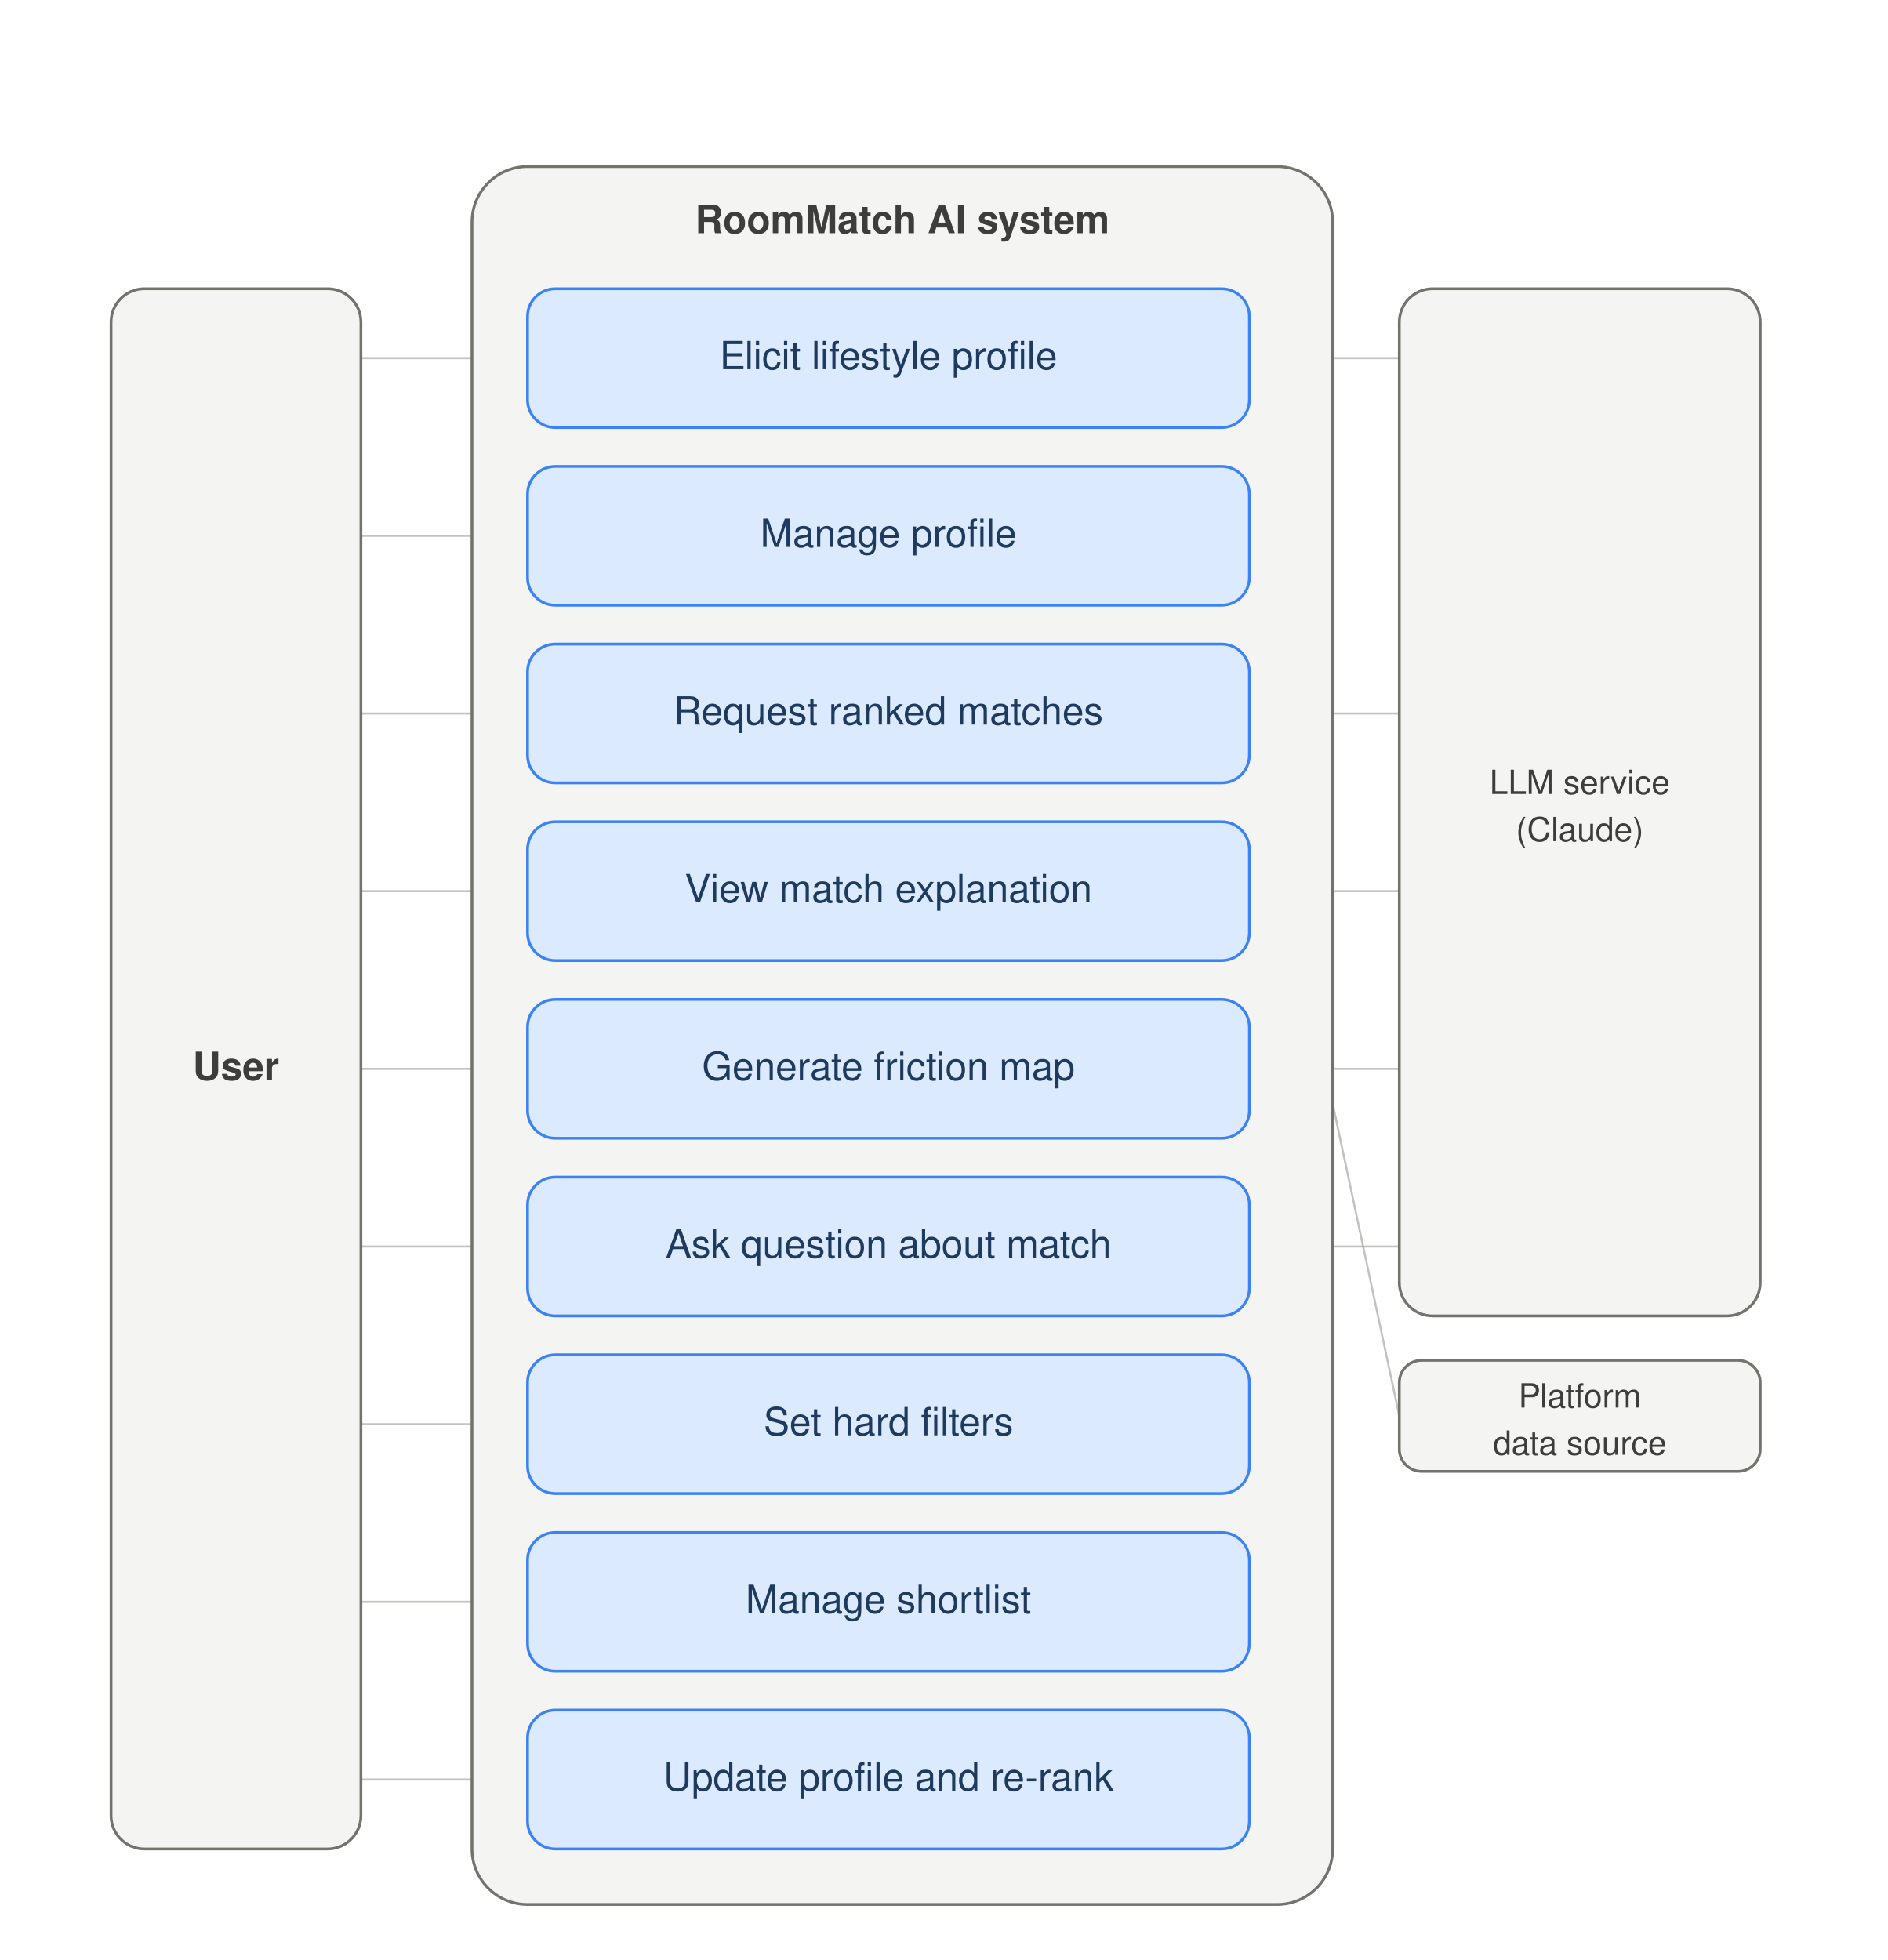
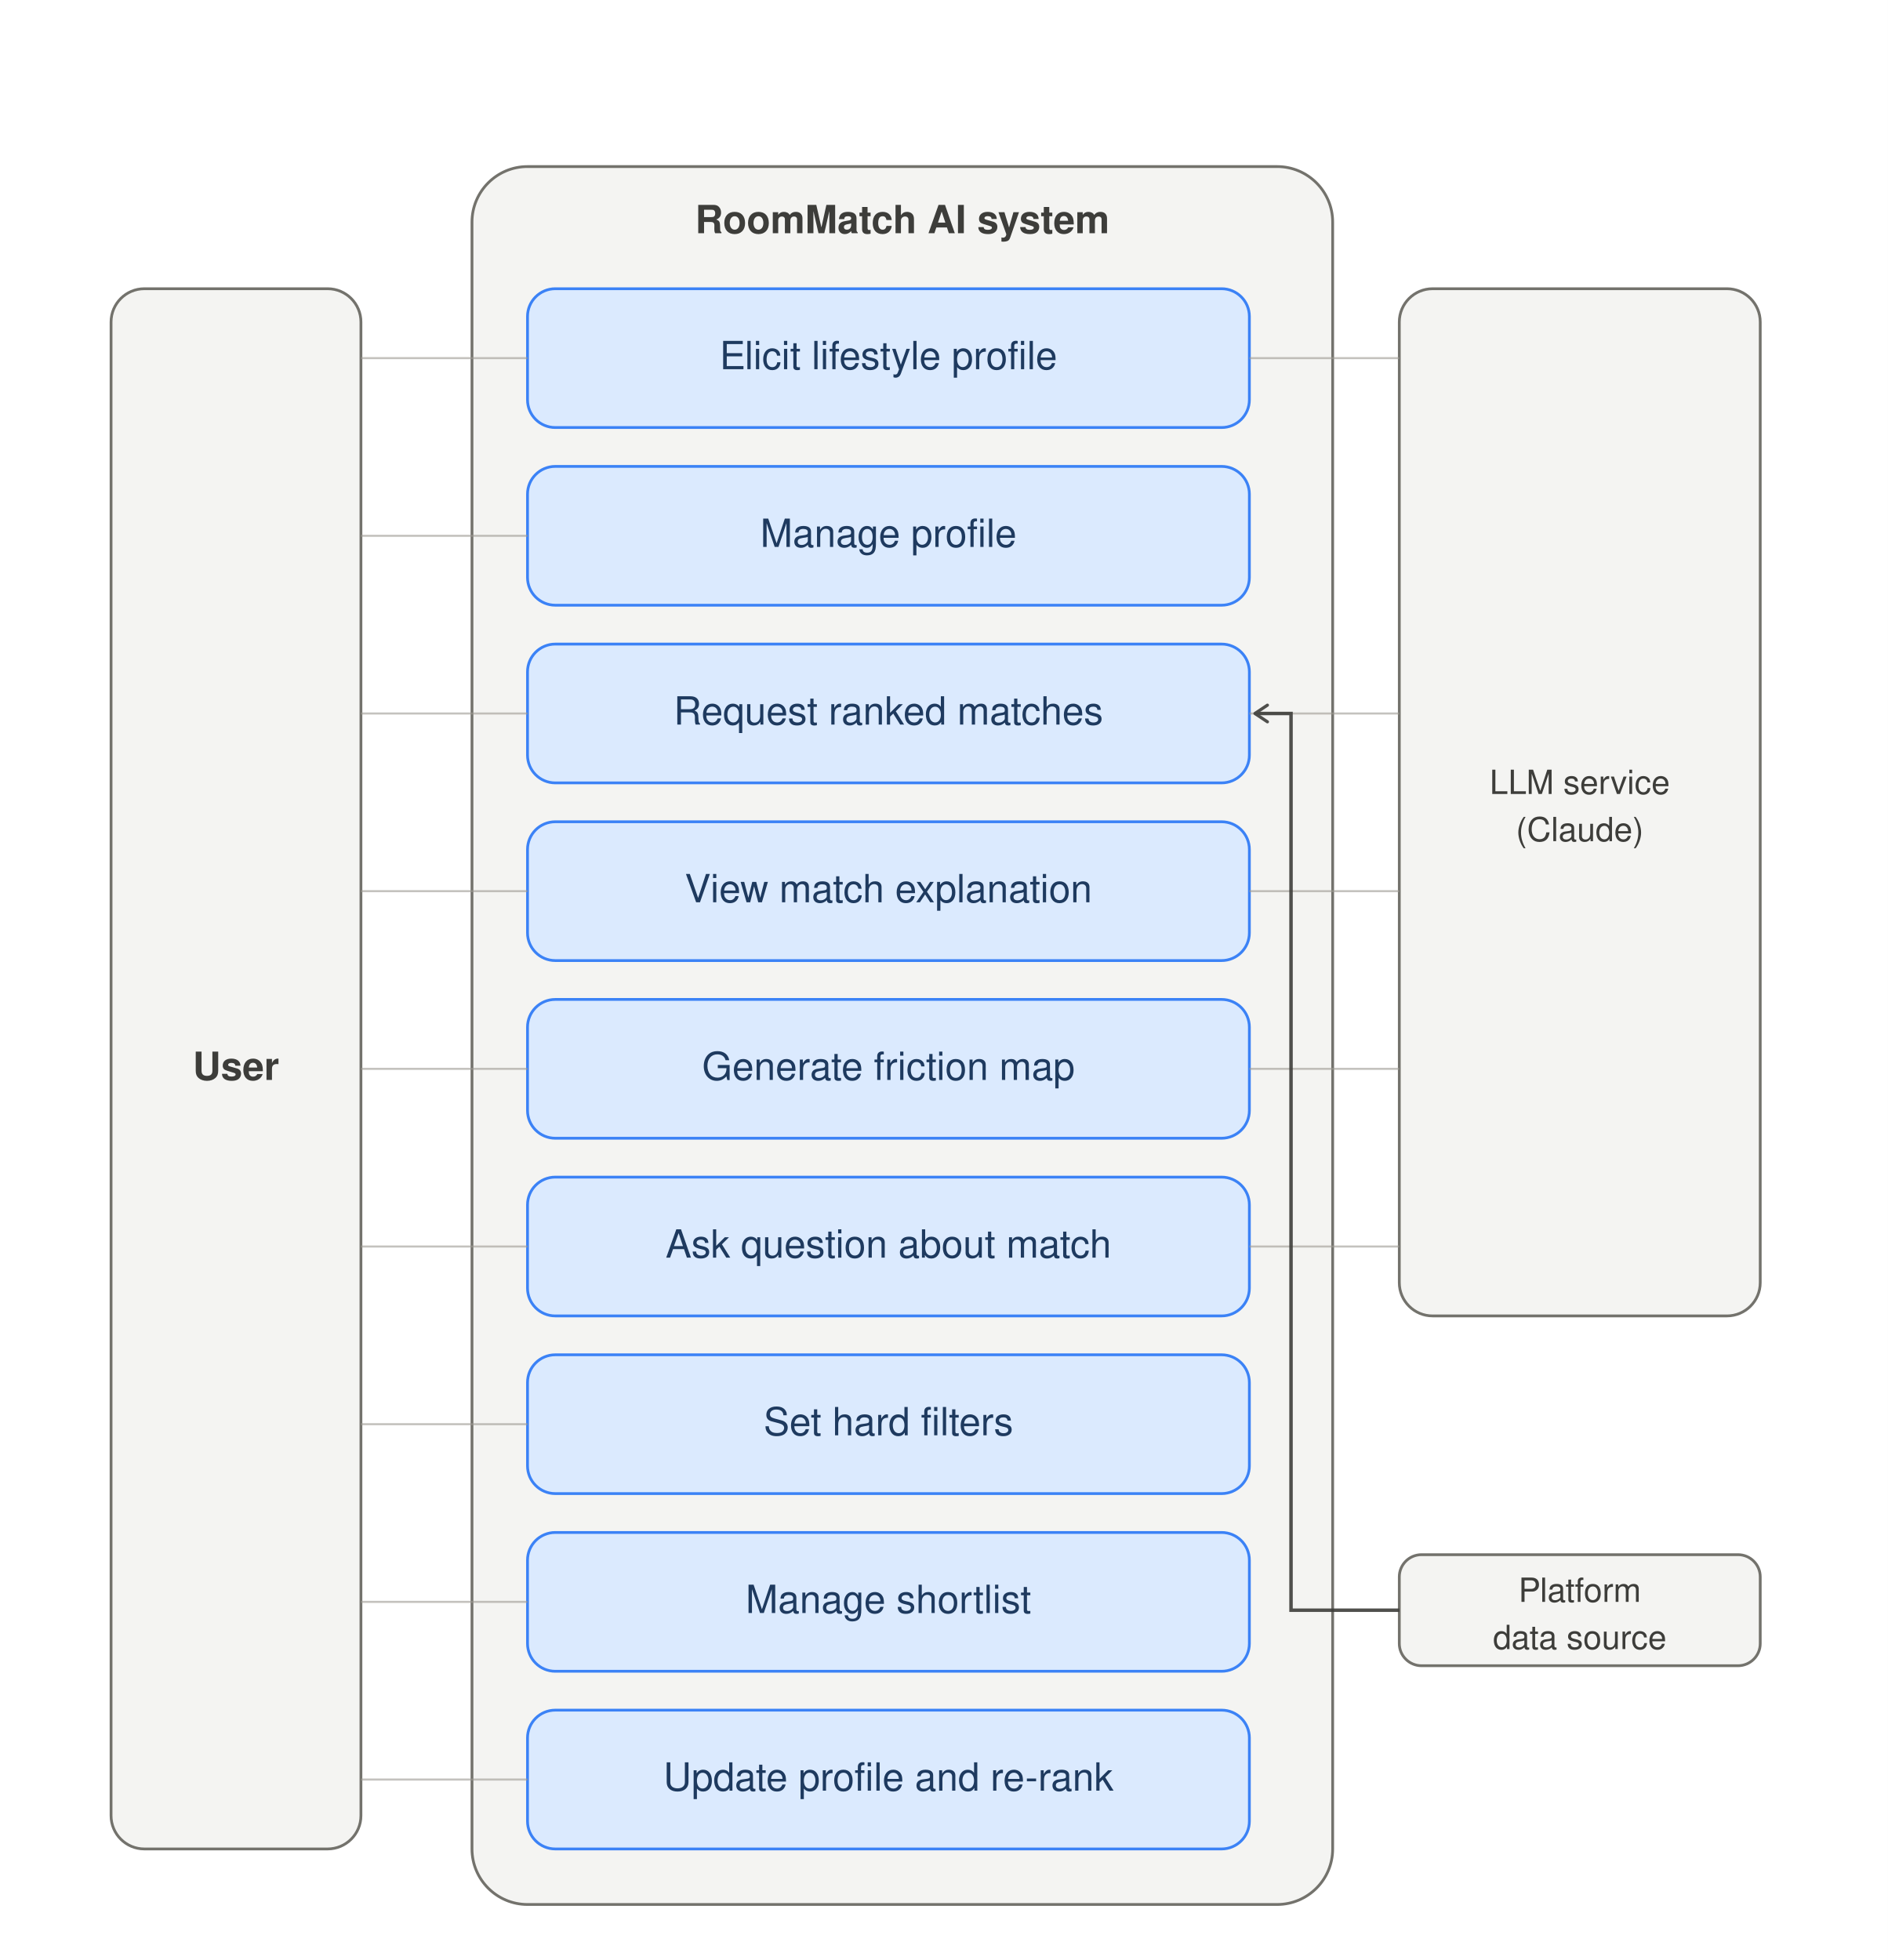
<svg xmlns="http://www.w3.org/2000/svg" width="680" height="706" viewBox="0 0 680 706" font-family="Helvetica, Arial, sans-serif">
+   <defs>
+     <marker id="arrow" viewBox="0 0 10 10" refX="8" refY="5" markerWidth="6" markerHeight="6" orient="auto-start-reverse">
+       <path d="M2 1L8 5L2 9" fill="none" stroke="#3d3d3a" stroke-width="1.5" stroke-linecap="round" stroke-linejoin="round" />
+     </marker>
+   </defs>
  <rect width="680" height="706" fill="#ffffff" />
-   <line x1="130" y1="129" x2="190" y2="129" stroke="#9c9a92" stroke-width="0.75" opacity="0.6" />
-   <line x1="130" y1="193" x2="190" y2="193" stroke="#9c9a92" stroke-width="0.75" opacity="0.6" />
-   <line x1="130" y1="257" x2="190" y2="257" stroke="#9c9a92" stroke-width="0.75" opacity="0.6" />
-   <line x1="130" y1="321" x2="190" y2="321" stroke="#9c9a92" stroke-width="0.75" opacity="0.6" />
-   <line x1="130" y1="385" x2="190" y2="385" stroke="#9c9a92" stroke-width="0.75" opacity="0.6" />
-   <line x1="130" y1="449" x2="190" y2="449" stroke="#9c9a92" stroke-width="0.75" opacity="0.6" />
-   <line x1="130" y1="513" x2="190" y2="513" stroke="#9c9a92" stroke-width="0.75" opacity="0.6" />
-   <line x1="130" y1="577" x2="190" y2="577" stroke="#9c9a92" stroke-width="0.75" opacity="0.6" />
-   <line x1="130" y1="641" x2="190" y2="641" stroke="#9c9a92" stroke-width="0.75" opacity="0.6" />
-   <line x1="504" y1="129" x2="450" y2="129" stroke="#9c9a92" stroke-width="0.75" opacity="0.6" />
-   <line x1="504" y1="257" x2="450" y2="257" stroke="#9c9a92" stroke-width="0.75" opacity="0.6" />
-   <line x1="504" y1="321" x2="450" y2="321" stroke="#9c9a92" stroke-width="0.75" opacity="0.6" />
-   <line x1="504" y1="385" x2="450" y2="385" stroke="#9c9a92" stroke-width="0.75" opacity="0.6" />
-   <line x1="504" y1="449" x2="450" y2="449" stroke="#9c9a92" stroke-width="0.75" opacity="0.6" />
-   <line x1="504" y1="510" x2="450" y2="257" stroke="#9c9a92" stroke-width="0.75" opacity="0.6" />
  <rect x="170" y="60" width="310" height="626" rx="20" fill="#f4f4f2" stroke="#73726c" stroke-width="1" />
  <text x="325" y="84" text-anchor="middle" font-size="14" font-weight="600" fill="#3d3d3a">RoomMatch AI system</text>
  <g>
    <rect x="190" y="104" width="260" height="50" rx="10" fill="#dbeafe" stroke="#3b82f6" stroke-width="1" />
    <text x="320" y="133" text-anchor="middle" font-size="14" fill="#1e3a5f">Elicit lifestyle profile</text>
  </g>
  <g>
    <rect x="190" y="168" width="260" height="50" rx="10" fill="#dbeafe" stroke="#3b82f6" stroke-width="1" />
    <text x="320" y="197" text-anchor="middle" font-size="14" fill="#1e3a5f">Manage profile</text>
  </g>
  <g>
    <rect x="190" y="232" width="260" height="50" rx="10" fill="#dbeafe" stroke="#3b82f6" stroke-width="1" />
    <text x="320" y="261" text-anchor="middle" font-size="14" fill="#1e3a5f">Request ranked matches</text>
  </g>
  <g>
    <rect x="190" y="296" width="260" height="50" rx="10" fill="#dbeafe" stroke="#3b82f6" stroke-width="1" />
    <text x="320" y="325" text-anchor="middle" font-size="14" fill="#1e3a5f">View match explanation</text>
  </g>
  <g>
    <rect x="190" y="360" width="260" height="50" rx="10" fill="#dbeafe" stroke="#3b82f6" stroke-width="1" />
    <text x="320" y="389" text-anchor="middle" font-size="14" fill="#1e3a5f">Generate friction map</text>
  </g>
  <g>
    <rect x="190" y="424" width="260" height="50" rx="10" fill="#dbeafe" stroke="#3b82f6" stroke-width="1" />
    <text x="320" y="453" text-anchor="middle" font-size="14" fill="#1e3a5f">Ask question about match</text>
  </g>
  <g>
    <rect x="190" y="488" width="260" height="50" rx="10" fill="#dbeafe" stroke="#3b82f6" stroke-width="1" />
    <text x="320" y="517" text-anchor="middle" font-size="14" fill="#1e3a5f">Set hard filters</text>
  </g>
  <g>
    <rect x="190" y="552" width="260" height="50" rx="10" fill="#dbeafe" stroke="#3b82f6" stroke-width="1" />
    <text x="320" y="581" text-anchor="middle" font-size="14" fill="#1e3a5f">Manage shortlist</text>
  </g>
  <g>
    <rect x="190" y="616" width="260" height="50" rx="10" fill="#dbeafe" stroke="#3b82f6" stroke-width="1" />
    <text x="320" y="645" text-anchor="middle" font-size="14" fill="#1e3a5f">Update profile and re-rank</text>
  </g>
  <g>
    <rect x="40" y="104" width="90" height="562" rx="12" fill="#f4f4f2" stroke="#73726c" stroke-width="1" />
    <text x="85" y="389" text-anchor="middle" font-size="14" font-weight="600" fill="#3d3d3a">User</text>
  </g>
  <g>
    <rect x="504" y="104" width="130" height="370" rx="12" fill="#f4f4f2" stroke="#73726c" stroke-width="1" />
    <text x="569" y="286" text-anchor="middle" font-size="12" fill="#3d3d3a">LLM service</text>
    <text x="569" y="303" text-anchor="middle" font-size="12" fill="#3d3d3a">(Claude)</text>
  </g>
  <g>
-     <rect x="504" y="490" width="130" height="40" rx="8" fill="#f4f4f2" stroke="#73726c" stroke-width="1" />
-     <text x="569" y="507" text-anchor="middle" font-size="12" fill="#3d3d3a">Platform</text>
-     <text x="569" y="524" text-anchor="middle" font-size="12" fill="#3d3d3a">data source</text>
+     <rect x="504" y="560" width="130" height="40" rx="8" fill="#f4f4f2" stroke="#73726c" stroke-width="1" />
+     <text x="569" y="577" text-anchor="middle" font-size="12" fill="#3d3d3a">Platform</text>
+     <text x="569" y="594" text-anchor="middle" font-size="12" fill="#3d3d3a">data source</text>
  </g>
+   <line x1="130" y1="129" x2="190" y2="129" stroke="#9c9a92" stroke-width="0.75" opacity="0.6" />
+   <line x1="130" y1="193" x2="190" y2="193" stroke="#9c9a92" stroke-width="0.75" opacity="0.6" />
+   <line x1="130" y1="257" x2="190" y2="257" stroke="#9c9a92" stroke-width="0.75" opacity="0.6" />
+   <line x1="130" y1="321" x2="190" y2="321" stroke="#9c9a92" stroke-width="0.75" opacity="0.6" />
+   <line x1="130" y1="385" x2="190" y2="385" stroke="#9c9a92" stroke-width="0.75" opacity="0.6" />
+   <line x1="130" y1="449" x2="190" y2="449" stroke="#9c9a92" stroke-width="0.75" opacity="0.6" />
+   <line x1="130" y1="513" x2="190" y2="513" stroke="#9c9a92" stroke-width="0.75" opacity="0.6" />
+   <line x1="130" y1="577" x2="190" y2="577" stroke="#9c9a92" stroke-width="0.75" opacity="0.6" />
+   <line x1="130" y1="641" x2="190" y2="641" stroke="#9c9a92" stroke-width="0.75" opacity="0.6" />
+   <line x1="504" y1="129" x2="450" y2="129" stroke="#9c9a92" stroke-width="0.75" opacity="0.6" />
+   <line x1="504" y1="257" x2="450" y2="257" stroke="#9c9a92" stroke-width="0.75" opacity="0.6" />
+   <line x1="504" y1="321" x2="450" y2="321" stroke="#9c9a92" stroke-width="0.75" opacity="0.6" />
+   <line x1="504" y1="385" x2="450" y2="385" stroke="#9c9a92" stroke-width="0.75" opacity="0.6" />
+   <line x1="504" y1="449" x2="450" y2="449" stroke="#9c9a92" stroke-width="0.75" opacity="0.6" />
+   <polyline points="504,580 465,580 465,257 452,257" fill="none" stroke="#3d3d3a" stroke-width="1.25" opacity="0.9" marker-end="url(#arrow)" />
</svg>
